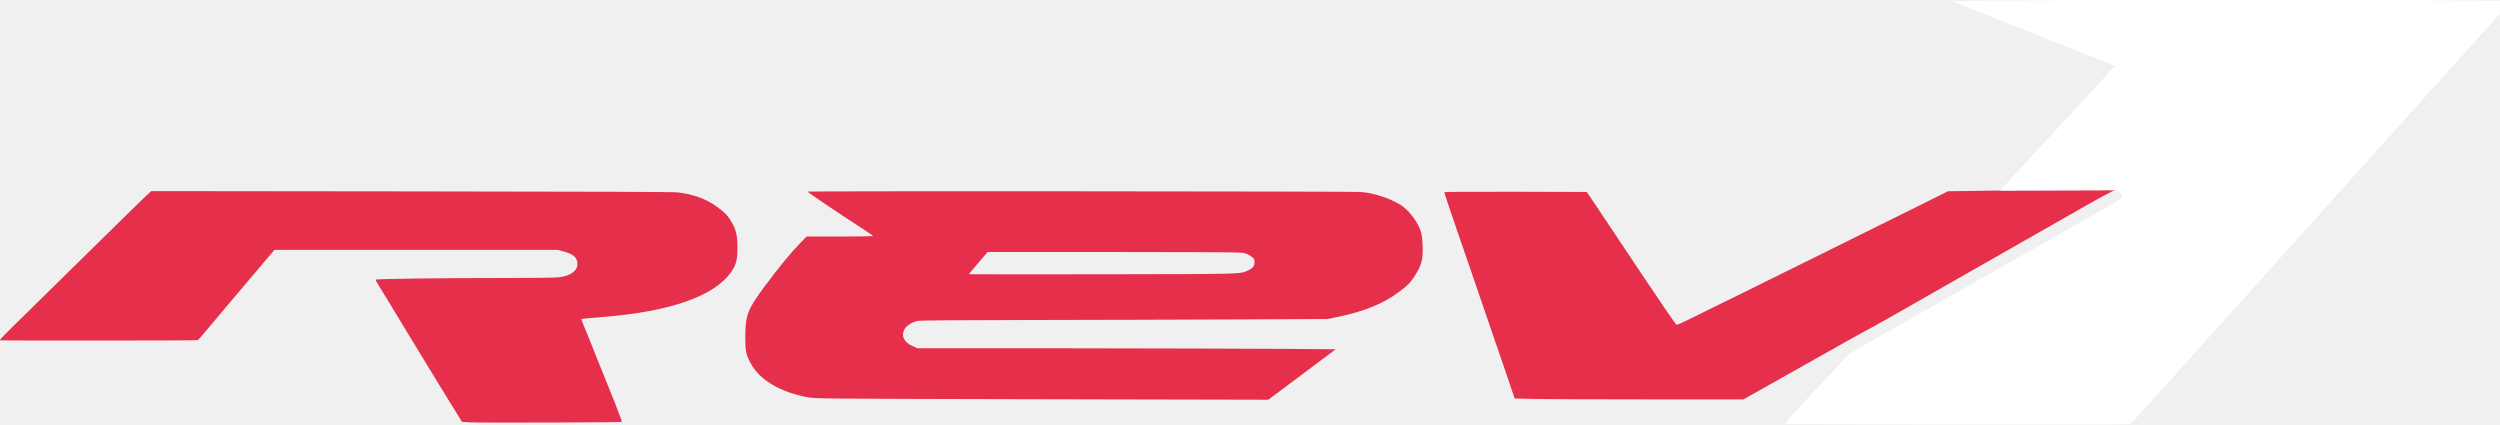
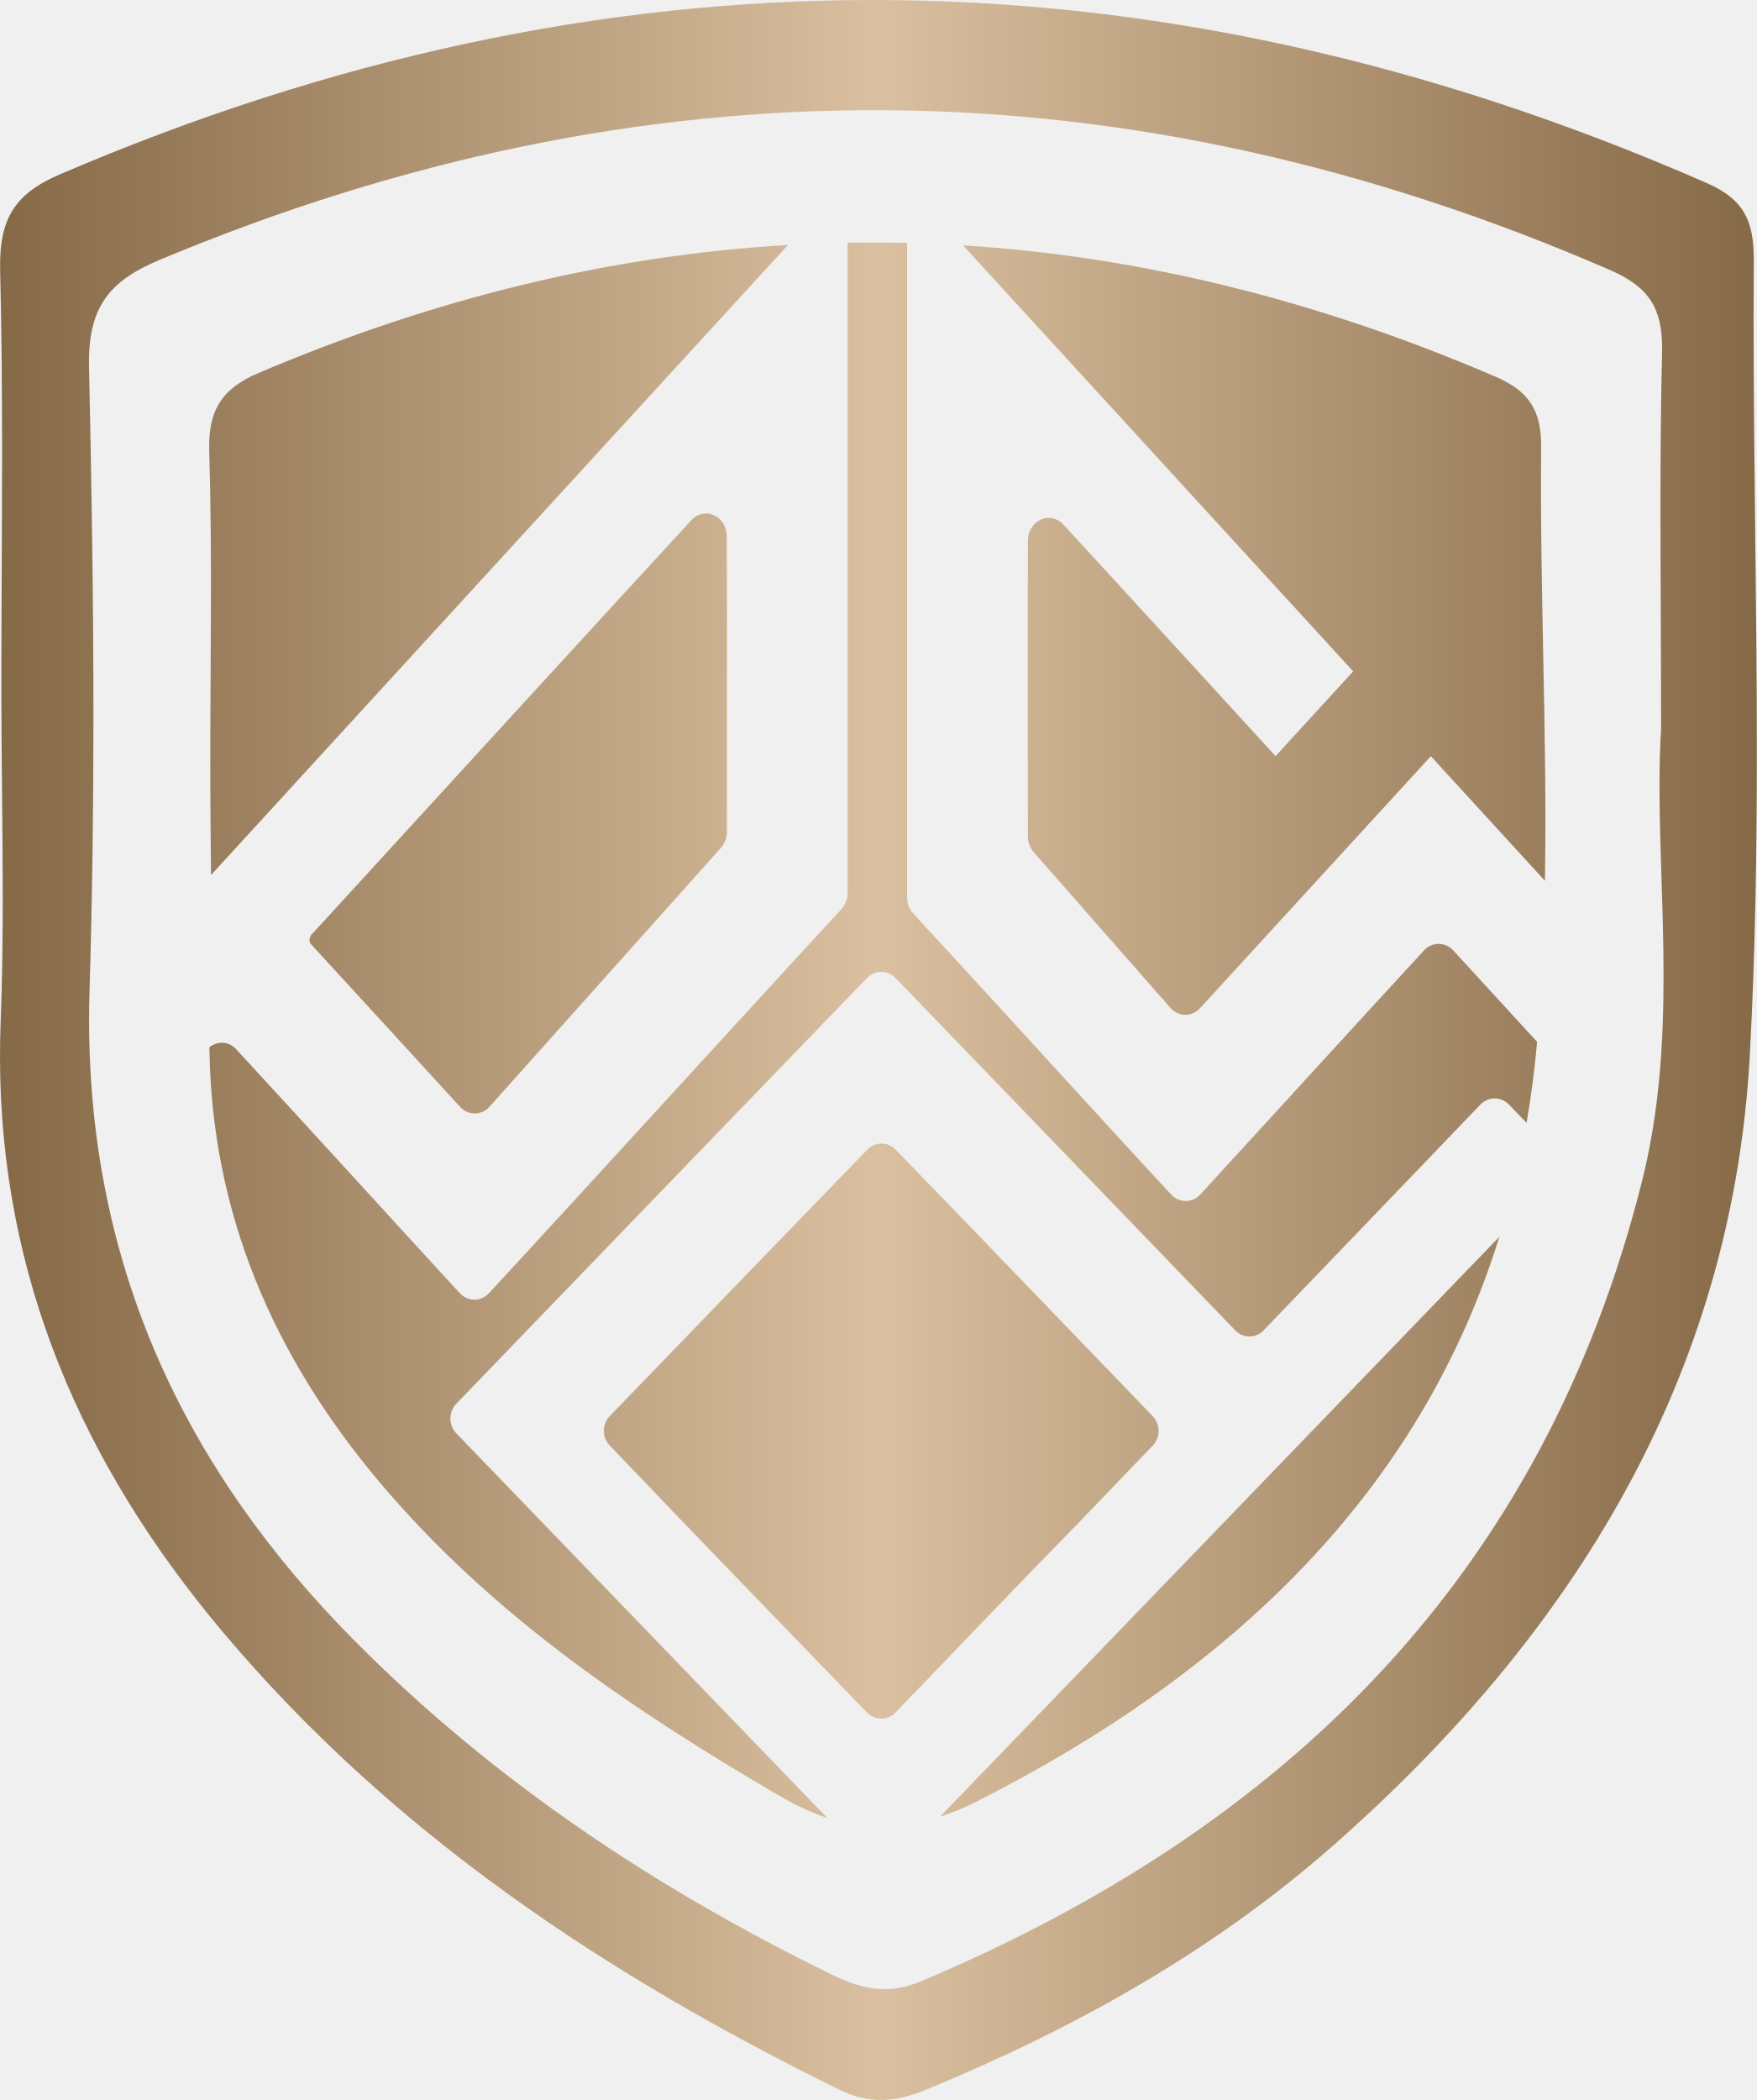
- <svg xmlns="http://www.w3.org/2000/svg" width="159" height="27" viewBox="0 0 159 27" fill="none">
-   <path fill-rule="evenodd" clip-rule="evenodd" d="M125.541 12.141L127.197 12.119L134.515 12.096H134.515C134.444 12.096 133.645 12.521 132.687 13.066C131.841 13.548 131.128 13.954 130.513 14.305C128.047 15.71 127.164 16.213 125.606 17.1C123.263 18.431 121.264 19.57 120.045 20.271C119.59 20.531 119.14 20.781 119.04 20.83C118.821 20.933 117.555 21.639 113.787 23.765L110.876 25.404L104.665 25.4C101.251 25.4 97.974 25.387 97.388 25.369L96.329 25.342L96.288 25.208C96.252 25.083 95.797 23.752 95.436 22.706C95.385 22.563 95.287 22.278 95.176 21.954C95.096 21.721 95.009 21.468 94.927 21.232C94.738 20.665 94.419 19.74 94.223 19.177C94.131 18.908 93.995 18.512 93.849 18.085C93.687 17.612 93.512 17.1 93.366 16.675C93.088 15.862 92.78 14.978 92.685 14.71C92.313 13.629 91.857 12.271 91.857 12.23C91.857 12.199 93.448 12.19 96.388 12.195L100.92 12.208L101.79 13.504C101.967 13.771 102.258 14.206 102.609 14.73C103.191 15.6 103.937 16.717 104.605 17.721C105.682 19.325 106.587 20.647 106.623 20.66C106.658 20.669 107.066 20.49 107.522 20.263C107.721 20.164 107.955 20.048 108.183 19.935C108.483 19.786 108.774 19.642 108.965 19.548C109.243 19.415 109.876 19.103 110.491 18.8C110.621 18.735 110.751 18.672 110.876 18.61C111.163 18.468 111.66 18.223 112.264 17.924C113.163 17.479 114.302 16.916 115.342 16.403C116.139 16.008 116.96 15.601 117.665 15.252C118.499 14.839 119.172 14.506 119.454 14.366C119.702 14.242 120.008 14.091 120.306 13.944C120.633 13.783 120.95 13.627 121.169 13.517C121.595 13.307 122.376 12.918 122.914 12.65L123.891 12.163L125.541 12.141Z" fill="#E52F4B" />
-   <path d="M9.345 12.409C9.191 12.547 8.517 13.204 7.843 13.865C4.317 17.337 3.323 18.31 2.051 19.557C0.182 21.384 -0.037 21.607 0.004 21.643C0.046 21.67 12.522 21.665 12.587 21.634C12.605 21.625 12.895 21.29 13.232 20.888C13.563 20.486 14.155 19.789 14.539 19.333C14.924 18.878 15.391 18.324 15.58 18.105C15.764 17.881 16.267 17.296 16.687 16.796L17.456 15.893H26.465H35.475L35.865 16.001C36.492 16.171 36.723 16.385 36.723 16.8C36.723 17.234 36.279 17.547 35.54 17.636C35.315 17.663 33.996 17.68 32.369 17.68C27.95 17.68 23.886 17.734 23.886 17.788C23.886 17.814 23.951 17.935 24.028 18.06C24.105 18.181 24.383 18.637 24.643 19.065C25.702 20.821 27.761 24.203 28.382 25.208C28.749 25.798 29.121 26.405 29.216 26.557L29.382 26.83L29.873 26.861C30.47 26.897 39.48 26.87 39.533 26.834C39.562 26.807 39.521 26.682 39.131 25.677C38.959 25.239 38.32 23.653 37.959 22.773C37.823 22.443 37.681 22.081 37.64 21.969C37.599 21.858 37.51 21.639 37.445 21.478C37.054 20.549 36.96 20.303 36.983 20.285C37.001 20.271 37.604 20.218 38.332 20.16C42.656 19.82 45.484 18.82 46.531 17.252C46.827 16.809 46.898 16.523 46.898 15.755C46.898 14.982 46.827 14.647 46.549 14.156C46.312 13.736 46.111 13.521 45.591 13.142C44.91 12.65 44.064 12.342 43.1 12.235C42.804 12.204 37.368 12.181 26.146 12.172L9.617 12.154L9.345 12.409Z" fill="#E52F4B" />
-   <path d="M51.364 12.186C51.341 12.217 53.169 13.45 55.032 14.661C55.292 14.83 55.517 14.987 55.523 15.009C55.535 15.027 54.588 15.045 53.423 15.045H51.299L50.938 15.415C50.294 16.072 49.519 17.015 48.596 18.261C47.537 19.695 47.407 20.048 47.401 21.455C47.401 22.367 47.448 22.581 47.768 23.148C48.341 24.18 49.631 24.94 51.364 25.266C51.832 25.355 52.086 25.36 66.248 25.391L80.665 25.422L82.806 23.819L84.948 22.215L81.493 22.188C79.6 22.175 73.613 22.157 68.194 22.152L58.339 22.148L58.019 22C57.475 21.759 57.292 21.33 57.54 20.91C57.67 20.7 58.037 20.477 58.368 20.406C58.505 20.379 61.119 20.356 65.503 20.352C69.312 20.348 75.128 20.33 78.428 20.316L84.433 20.289L84.995 20.173C86.805 19.802 88.018 19.302 89.053 18.507C89.58 18.105 89.692 17.984 89.958 17.582C90.408 16.894 90.514 16.488 90.479 15.626C90.455 15.098 90.42 14.853 90.325 14.607C90.088 13.991 89.556 13.329 89.053 13.017C88.379 12.601 87.314 12.262 86.527 12.208C85.894 12.168 51.4 12.145 51.364 12.186ZM79.02 16.077C79.233 16.112 79.393 16.175 79.558 16.291C79.765 16.443 79.789 16.483 79.789 16.671C79.789 16.917 79.677 17.059 79.393 17.194C78.866 17.439 79.209 17.43 70.076 17.444C65.426 17.453 61.628 17.448 61.628 17.439C61.628 17.417 61.829 17.176 62.498 16.394L62.811 16.028H70.768C76.305 16.028 78.813 16.041 79.02 16.077Z" fill="#E52F4B" />
-   <path d="M124.186 0.084C124.157 0.07 125.298 0.048 126.73 0.034C130.877 -0.001 151.162 -0.015 155.261 0.021L159 0.048V0.459V0.865L158.598 1.312C158.13 1.826 155.977 4.225 155.125 5.172C154.587 5.775 152.445 8.152 151.327 9.394C151.061 9.688 150.541 10.269 150.162 10.689C149.789 11.104 149.263 11.69 148.997 11.985L148.94 12.047L148.939 12.048L148.939 12.048C148.652 12.367 148.102 12.975 147.672 13.459C147.21 13.973 146.613 14.638 146.346 14.933C146.08 15.228 145.554 15.809 145.181 16.229C144.432 17.067 143.339 18.277 142.546 19.155L142.545 19.156L142.544 19.157L142.466 19.244C142.17 19.575 141.59 20.218 141.182 20.674C140.774 21.129 140.182 21.782 139.875 22.125C139.561 22.47 139.029 23.064 138.686 23.443C138.041 24.167 136.686 25.673 135.953 26.481C135.609 26.861 135.497 26.955 135.349 26.977C135.047 27.022 113.538 26.995 113.52 26.95C113.514 26.923 114.283 26.061 115.236 25.029L117.632 22.501C117.72 22.438 118.839 21.795 120.104 21.076C121.376 20.352 123.21 19.307 124.186 18.753C127.706 16.747 130.084 15.393 132.35 14.107C133.622 13.387 134.728 12.748 134.823 12.686C134.911 12.623 134.982 12.525 134.982 12.463C134.982 12.333 134.681 12.096 134.515 12.096H134.515L127.197 12.119L128.321 10.903C130.013 9.081 131.196 7.799 132.048 6.874C132.468 6.418 133.024 5.811 133.285 5.529L133.337 5.473C133.369 5.438 133.402 5.402 133.437 5.365C133.679 5.103 133.967 4.791 134.136 4.605L134.509 4.198L133.906 3.952C133.777 3.901 133.62 3.838 133.456 3.773C133.271 3.7 133.078 3.623 132.91 3.556L132.904 3.553L132.705 3.474C132.379 3.345 131.954 3.175 131.758 3.095C131.563 3.014 131.072 2.818 130.664 2.661C129.783 2.313 126.476 1.004 125.724 0.705C125.434 0.588 124.979 0.405 124.719 0.302C124.458 0.2 124.222 0.101 124.186 0.084Z" fill="white" />
-   <path d="M133.437 5.365C133.402 5.402 133.369 5.438 133.337 5.473L133.337 5.472C133.369 5.438 133.403 5.402 133.437 5.365Z" fill="white" />
-   <path d="M142.546 19.155C142.545 19.156 142.545 19.156 142.544 19.157L142.545 19.156L142.546 19.155Z" fill="white" />
+ <svg xmlns="http://www.w3.org/2000/svg" width="123" height="147" viewBox="0 0 123 147" fill="none">
+   <path d="M4.154 12.222C0.987 13.582 0.003 15.368 0.007 18.573C0.007 18.704 0.009 18.836 0.012 18.971C0.117 23.239 0.146 27.509 0.146 31.779C0.145 37.269 0.096 42.76 0.096 48.251C0.097 53.106 0.193 57.965 0.193 62.821C0.192 65.734 0.157 68.645 0.046 71.554C0.014 72.387 -0.001 73.213 8.97563e-05 74.034C0.021 89.364 5.759 102.535 15.562 114.195C27.414 128.293 42.375 138.221 58.727 146.261C60.9 147.33 62.7 147.159 64.876 146.262C75.215 141.998 84.894 136.614 93.314 129.208C110.044 114.493 121.29 96.46 122.509 73.813C122.89 66.743 123.001 59.658 123 52.566C122.999 42.435 122.769 32.292 122.771 22.158C122.772 20.855 122.775 19.552 122.784 18.25C122.784 18.218 122.784 18.186 122.784 18.154C122.786 15.468 122.101 13.957 119.495 12.815C100.035 4.289 80.576 -0.001 61.088 -1.07288e-06C42.139 0.001 23.163 4.058 4.154 12.222ZM11.149 18.202C45.133 3.983 78.949 4.221 112.738 18.91C115.498 20.11 116.367 21.625 116.367 24.396C116.367 24.509 116.365 24.623 116.362 24.741C116.276 28.279 116.252 31.819 116.252 35.505C116.252 40.321 116.294 45.387 116.294 51.026C116.213 52.337 116.182 53.686 116.183 55.067C116.183 59.25 116.467 63.728 116.467 68.328C116.466 73.011 116.173 77.821 114.987 82.573C108.09 110.227 90.056 127.92 64.46 138.699C62.224 139.641 60.377 139.265 58.28 138.242C45.887 132.194 34.541 124.649 24.793 114.821C12.813 102.742 6.245 88.53 6.237 71.404C6.237 70.707 6.248 70.007 6.27 69.301C6.462 62.946 6.541 56.586 6.542 50.225C6.543 42.046 6.414 33.865 6.233 25.692C6.23 25.562 6.229 25.435 6.23 25.31C6.235 21.437 7.709 19.642 11.149 18.202ZM59.346 16.99V62.498C59.346 62.911 59.199 63.308 58.936 63.605L58.707 63.862C52.736 70.316 40.212 84.071 34.236 90.52C33.666 91.133 32.749 91.13 32.182 90.514C26.96 84.83 21.765 79.113 16.529 73.439C16.015 72.882 15.228 72.856 14.661 73.308C14.797 84.915 19.13 94.935 26.62 103.806C34.432 113.058 44.25 119.679 54.604 125.727C55.743 126.393 56.838 126.893 57.916 127.253L31.945 100.331C31.394 99.76 31.394 98.835 31.945 98.264C41.529 88.329 51.106 78.386 60.701 68.46C61.253 67.89 62.144 67.89 62.696 68.46C70.633 76.674 78.554 84.906 86.483 93.129C87.03 93.695 87.915 93.697 88.461 93.129C91.414 90.056 100.195 80.921 103.646 77.319C104.196 76.745 105.09 76.745 105.642 77.316L106.876 78.595C107.181 76.817 107.428 74.999 107.596 73.127C107.603 73.06 107.605 72.991 107.61 72.924C105.342 70.451 103.033 67.935 101.748 66.534C101.181 65.916 100.264 65.916 99.695 66.532C94.46 72.206 89.264 77.923 84.041 83.606C83.475 84.223 82.557 84.226 81.989 83.612C76.012 77.163 70.114 70.625 64.142 64.171L63.915 63.914C63.651 63.617 63.504 63.221 63.504 62.807V17.005C62.696 16.985 61.886 16.976 61.079 16.976C60.501 16.976 59.924 16.981 59.346 16.99ZM18.088 26.114C15.572 27.184 14.564 28.684 14.649 31.545C14.869 38.911 14.722 46.288 14.722 53.66C14.722 56.191 14.754 58.722 14.773 61.253L55.166 17.149C42.816 17.871 30.458 20.85 18.088 26.114ZM94.737 46.996L89.303 52.929C84.156 47.3 77.862 40.421 74.443 36.718C73.528 35.727 71.97 36.431 71.965 37.838C71.942 44.739 71.968 51.641 71.961 58.544C71.96 58.954 72.106 59.348 72.366 59.644L81.967 70.581C82.537 71.192 83.45 71.186 84.015 70.571C87.48 66.792 98.215 55.07 100.175 52.934L108.161 61.654C108.33 51.564 107.799 41.409 107.898 31.303C107.923 28.687 107.012 27.363 104.691 26.364C92.27 21.019 79.85 17.955 67.424 17.175L94.737 46.996ZM48.407 36.409C43.73 41.475 27.033 59.715 21.898 65.328C21.66 65.505 21.56 65.925 21.817 66.141C25.29 69.91 28.744 73.699 32.209 77.478C32.774 78.095 33.688 78.099 34.257 77.488L50.485 59.335C50.745 59.039 50.889 58.645 50.889 58.235C50.882 51.332 50.908 44.43 50.884 37.528C50.881 36.576 50.166 35.945 49.42 35.945C49.065 35.945 48.703 36.089 48.407 36.409ZM60.724 80.473C57.671 83.617 48.309 93.299 42.687 99.132C42.142 99.696 42.141 100.61 42.682 101.178C48.653 107.444 54.687 113.651 60.7 119.878C61.25 120.448 62.143 120.448 62.693 119.879C66.92 115.503 71.11 111.083 75.37 106.743V106.742L80.704 101.195C81.253 100.624 81.252 99.701 80.702 99.131C74.701 92.915 68.723 86.677 62.708 80.475C62.433 80.192 62.074 80.05 61.715 80.05C61.356 80.05 60.998 80.191 60.724 80.473ZM65.806 127.174C66.643 126.893 67.492 126.559 68.375 126.111C86.174 117.092 99.393 104.501 104.975 86.571L65.806 127.174Z" fill="url(#paint0_linear_3058_455)" />
+   <defs>
+     <linearGradient id="paint0_linear_3058_455" x1="-0" y1="73.5" x2="123" y2="73.5" gradientUnits="userSpaceOnUse">
+       <stop stop-color="#866947" />
+       <stop offset="0.5" stop-color="#DAC0A0" />
+       <stop offset="1" stop-color="#866947" />
+     </linearGradient>
+   </defs>
</svg>
